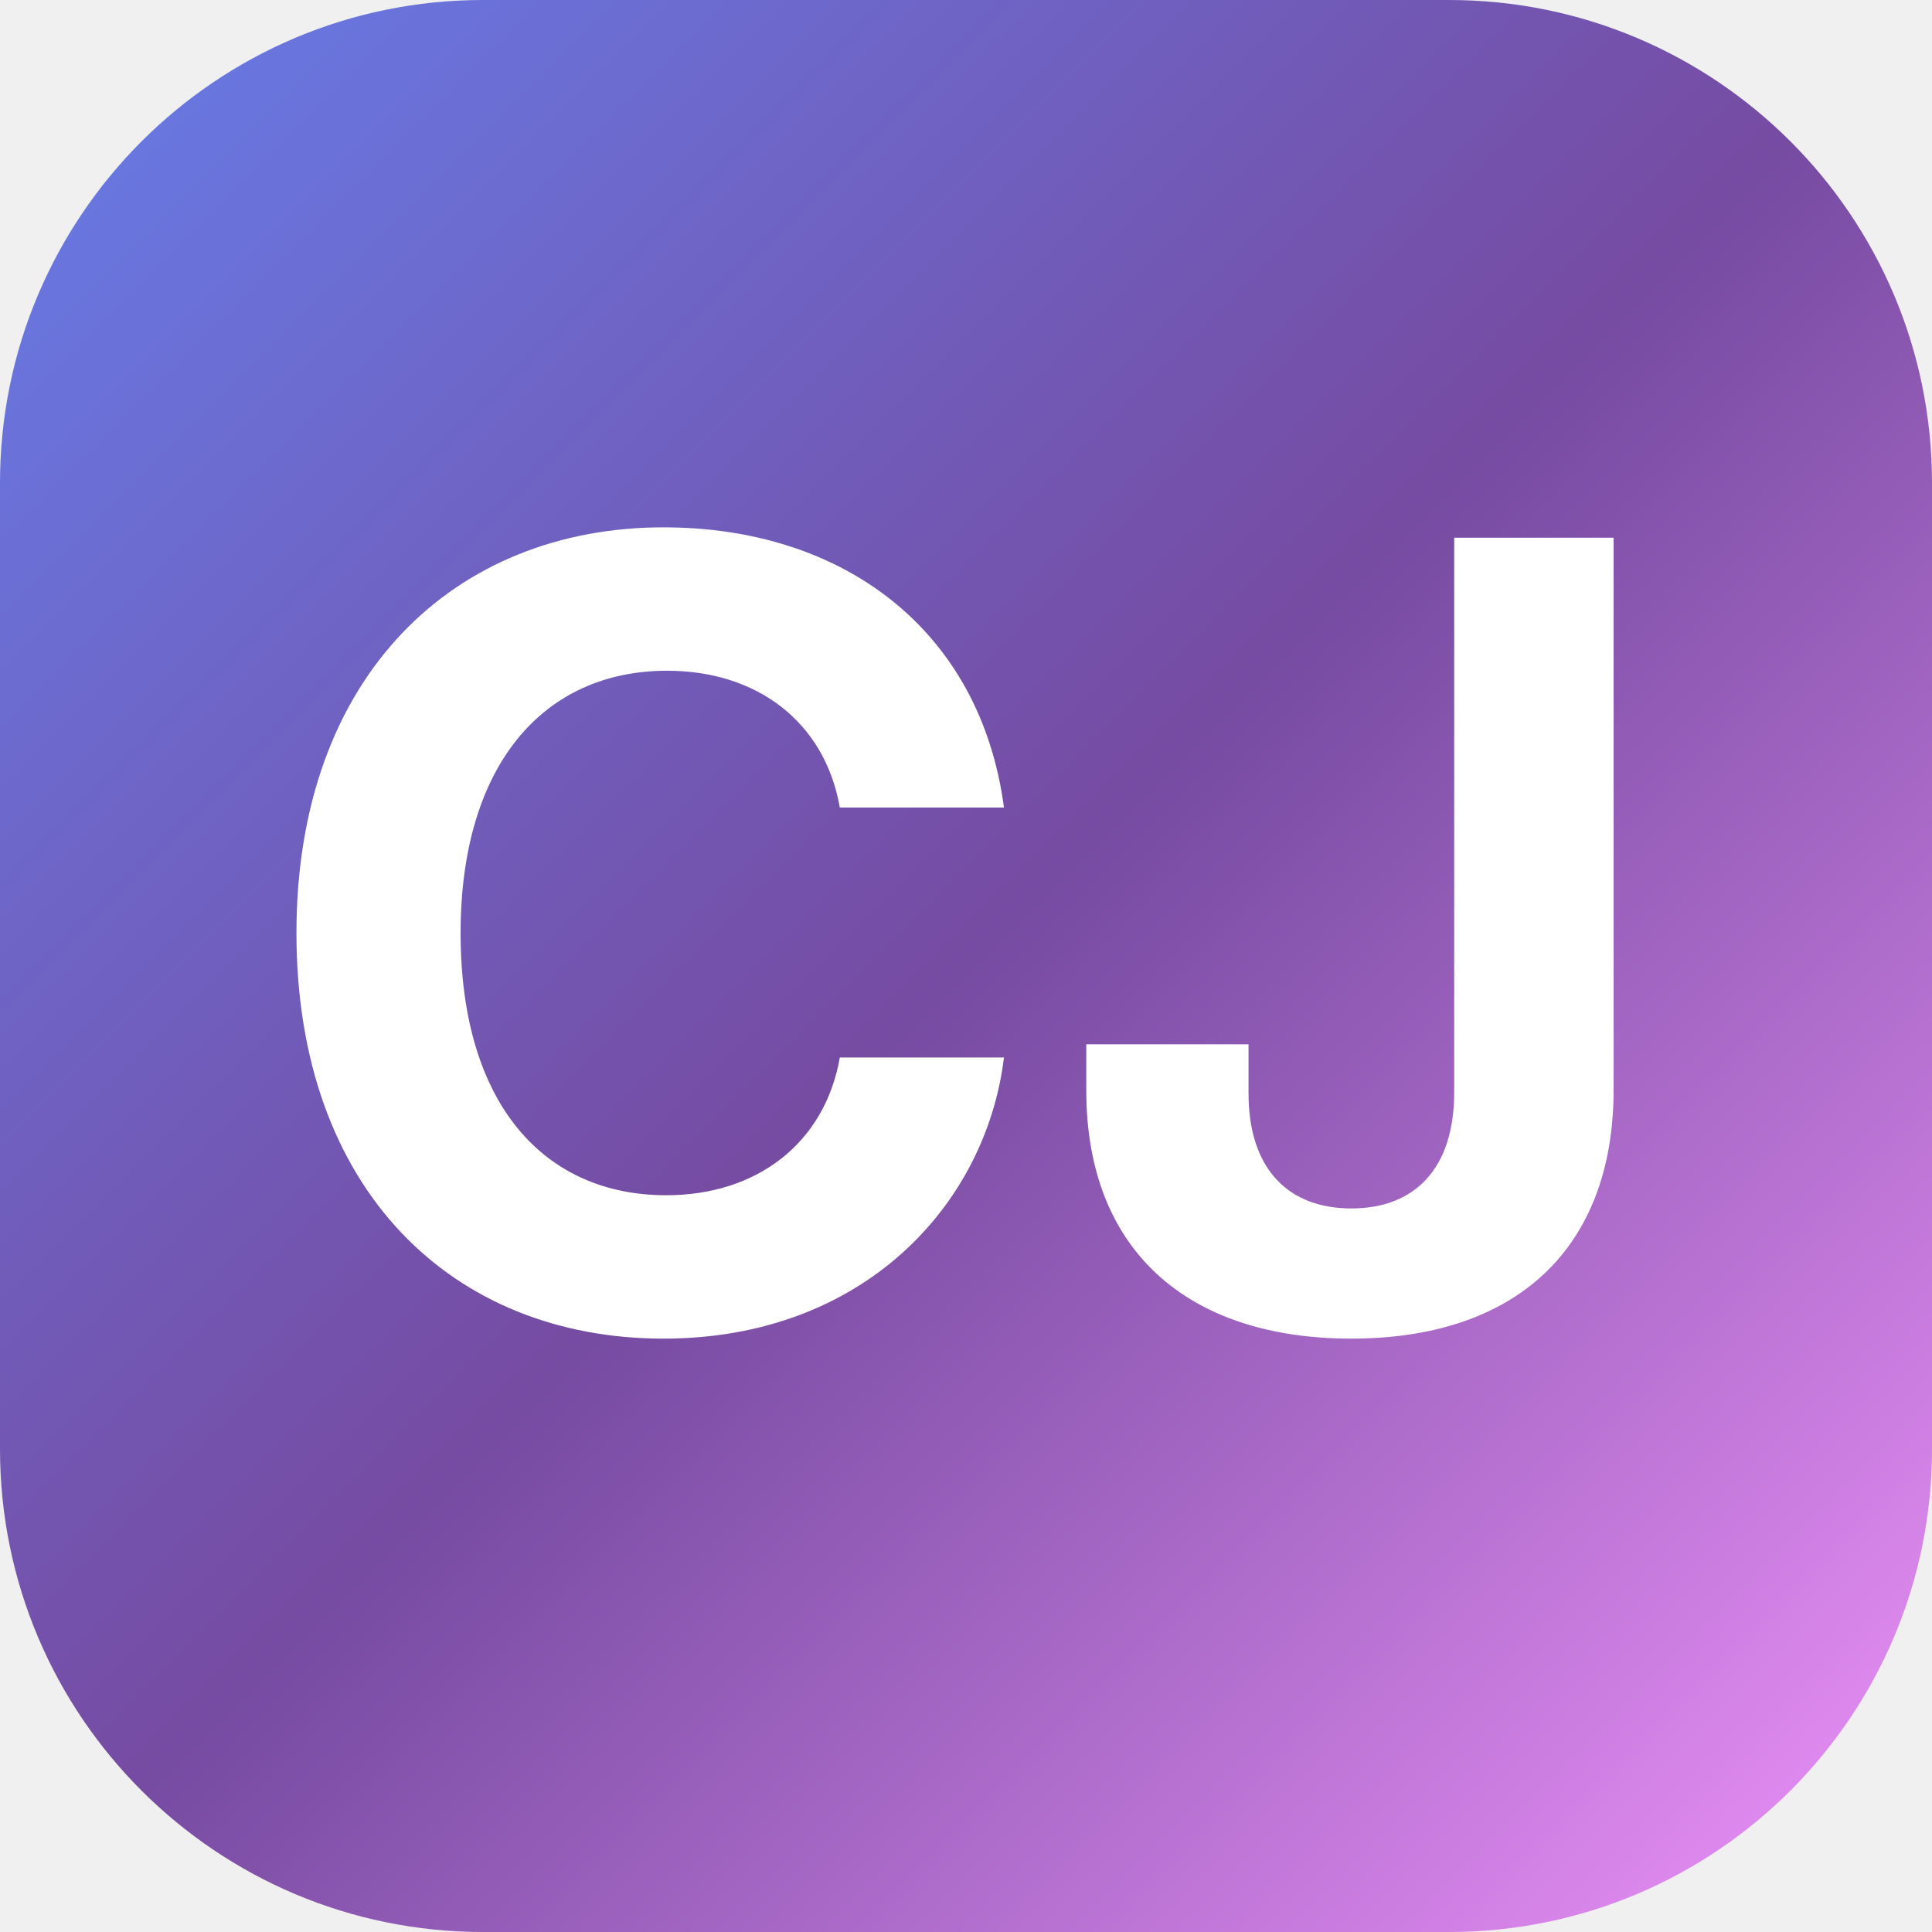
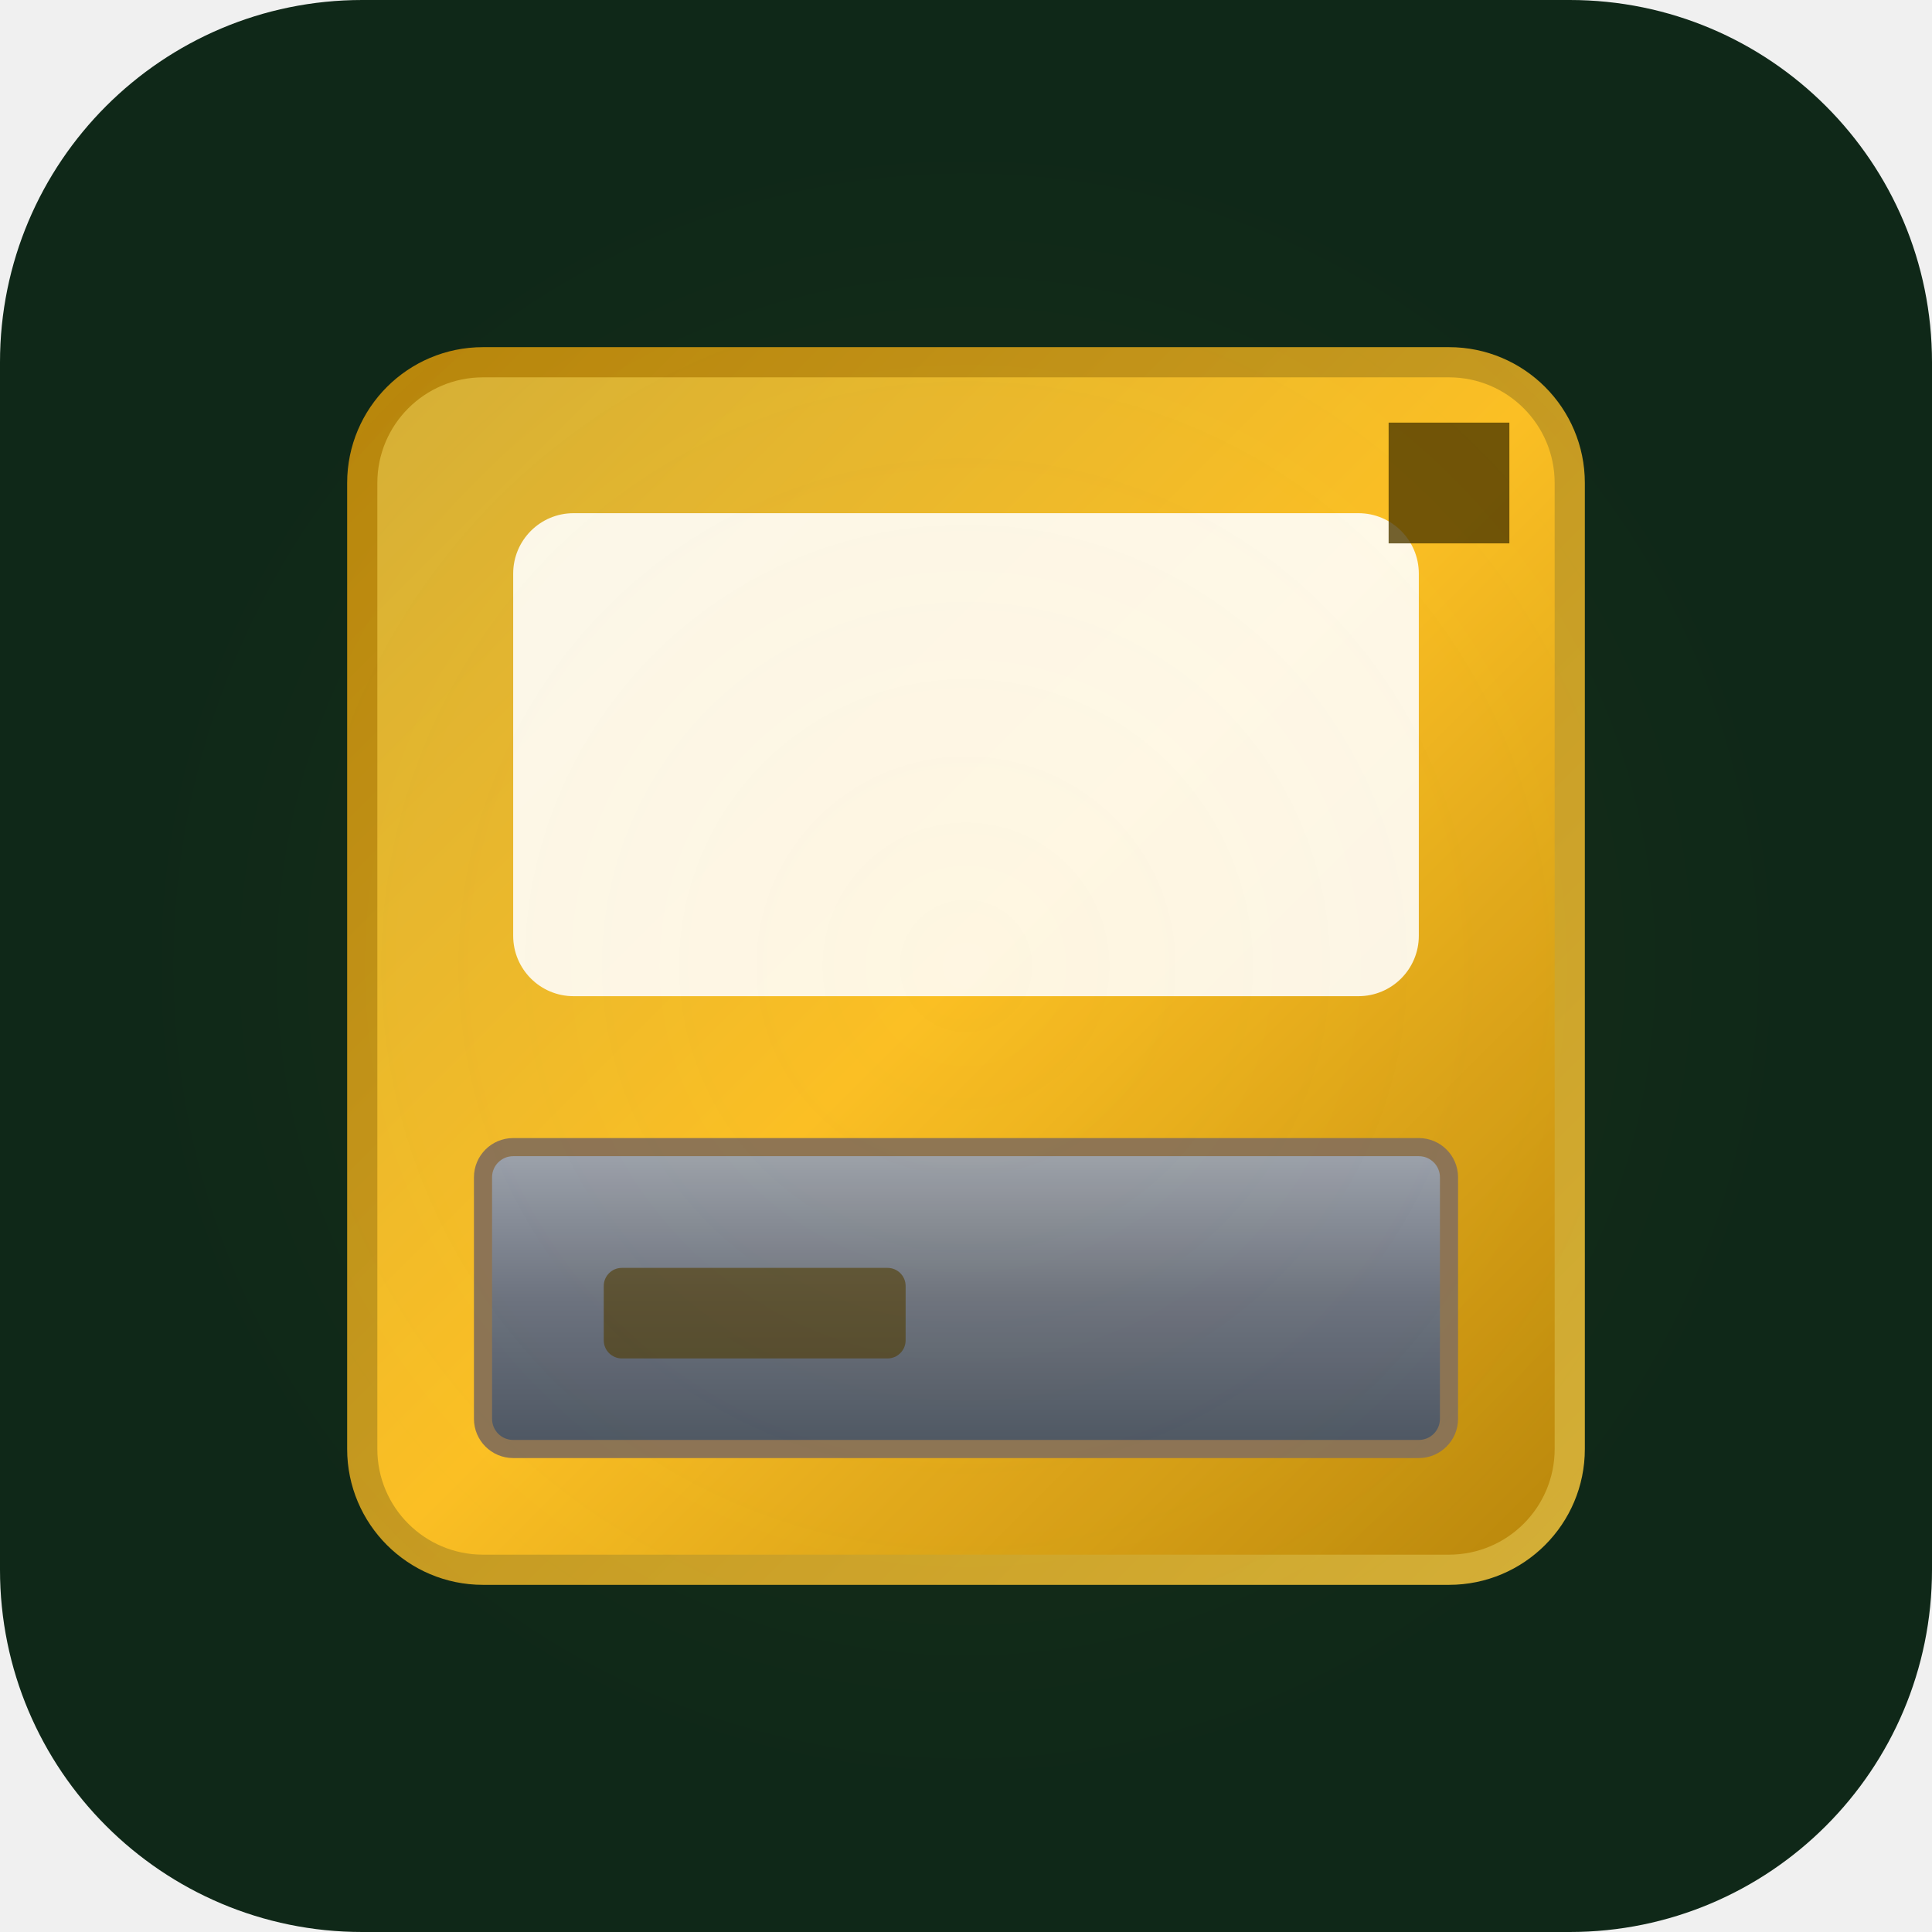
<svg xmlns="http://www.w3.org/2000/svg" width="32" height="32" viewBox="0 0 32 32" fill="none">
-   <rect width="32" height="32" rx="8" fill="url(#gradient)" />
-   <text x="16" y="22" font-family="system-ui, -apple-system, sans-serif" font-size="18" font-weight="bold" text-anchor="middle" fill="white">CJ</text>
+   <rect width="32" height="32" rx="6" fill="#0f2818" />
+   <rect x="6" y="6" width="20" height="20" rx="2" fill="url(#floppy-gradient)" stroke="url(#floppy-stroke)" stroke-width="0.5" />
+   <rect x="8" y="19" width="16" height="5" rx="0.5" fill="url(#metal-gradient)" stroke="#8B7355" stroke-width="0.3" />
+   <rect x="10" y="21" width="5" height="1.5" rx="0.3" fill="#4d3900" opacity="0.6" />
+   <rect x="8.5" y="8.5" width="15" height="8" rx="1" fill="#ffffff" opacity="0.9" />
+   <rect x="23" y="7" width="2" height="2" fill="#4d3900" opacity="0.8" />
+   <circle cx="16" cy="16" r="14" fill="url(#glow-gradient)" opacity="0.15" />
  <defs>
-     <linearGradient id="gradient" x1="0%" y1="0%" x2="100%" y2="100%">
-       <stop offset="0%" style="stop-color:#667eea" />
-       <stop offset="50%" style="stop-color:#764ba2" />
-       <stop offset="100%" style="stop-color:#f093fb" />
+     <linearGradient id="floppy-gradient" x1="0%" y1="0%" x2="100%" y2="100%">
+       <stop offset="0%" style="stop-color:#d4af37" />
+       <stop offset="50%" style="stop-color:#fbbf24" />
+       <stop offset="100%" style="stop-color:#b8860b" />
    </linearGradient>
+     <linearGradient id="floppy-stroke" x1="0%" y1="0%" x2="100%" y2="100%">
+       <stop offset="0%" style="stop-color:#b8860b" />
+       <stop offset="100%" style="stop-color:#d4af37" />
+     </linearGradient>
+     <linearGradient id="metal-gradient" x1="0%" y1="0%" x2="0%" y2="100%">
+       <stop offset="0%" style="stop-color:#9ca3af" />
+       <stop offset="50%" style="stop-color:#6b7280" />
+       <stop offset="100%" style="stop-color:#4b5563" />
+     </linearGradient>
+     <radialGradient id="glow-gradient">
+       <stop offset="0%" style="stop-color:#fbbf24;stop-opacity:0.3" />
+       <stop offset="100%" style="stop-color:#fbbf24;stop-opacity:0" />
+     </radialGradient>
  </defs>
</svg>
